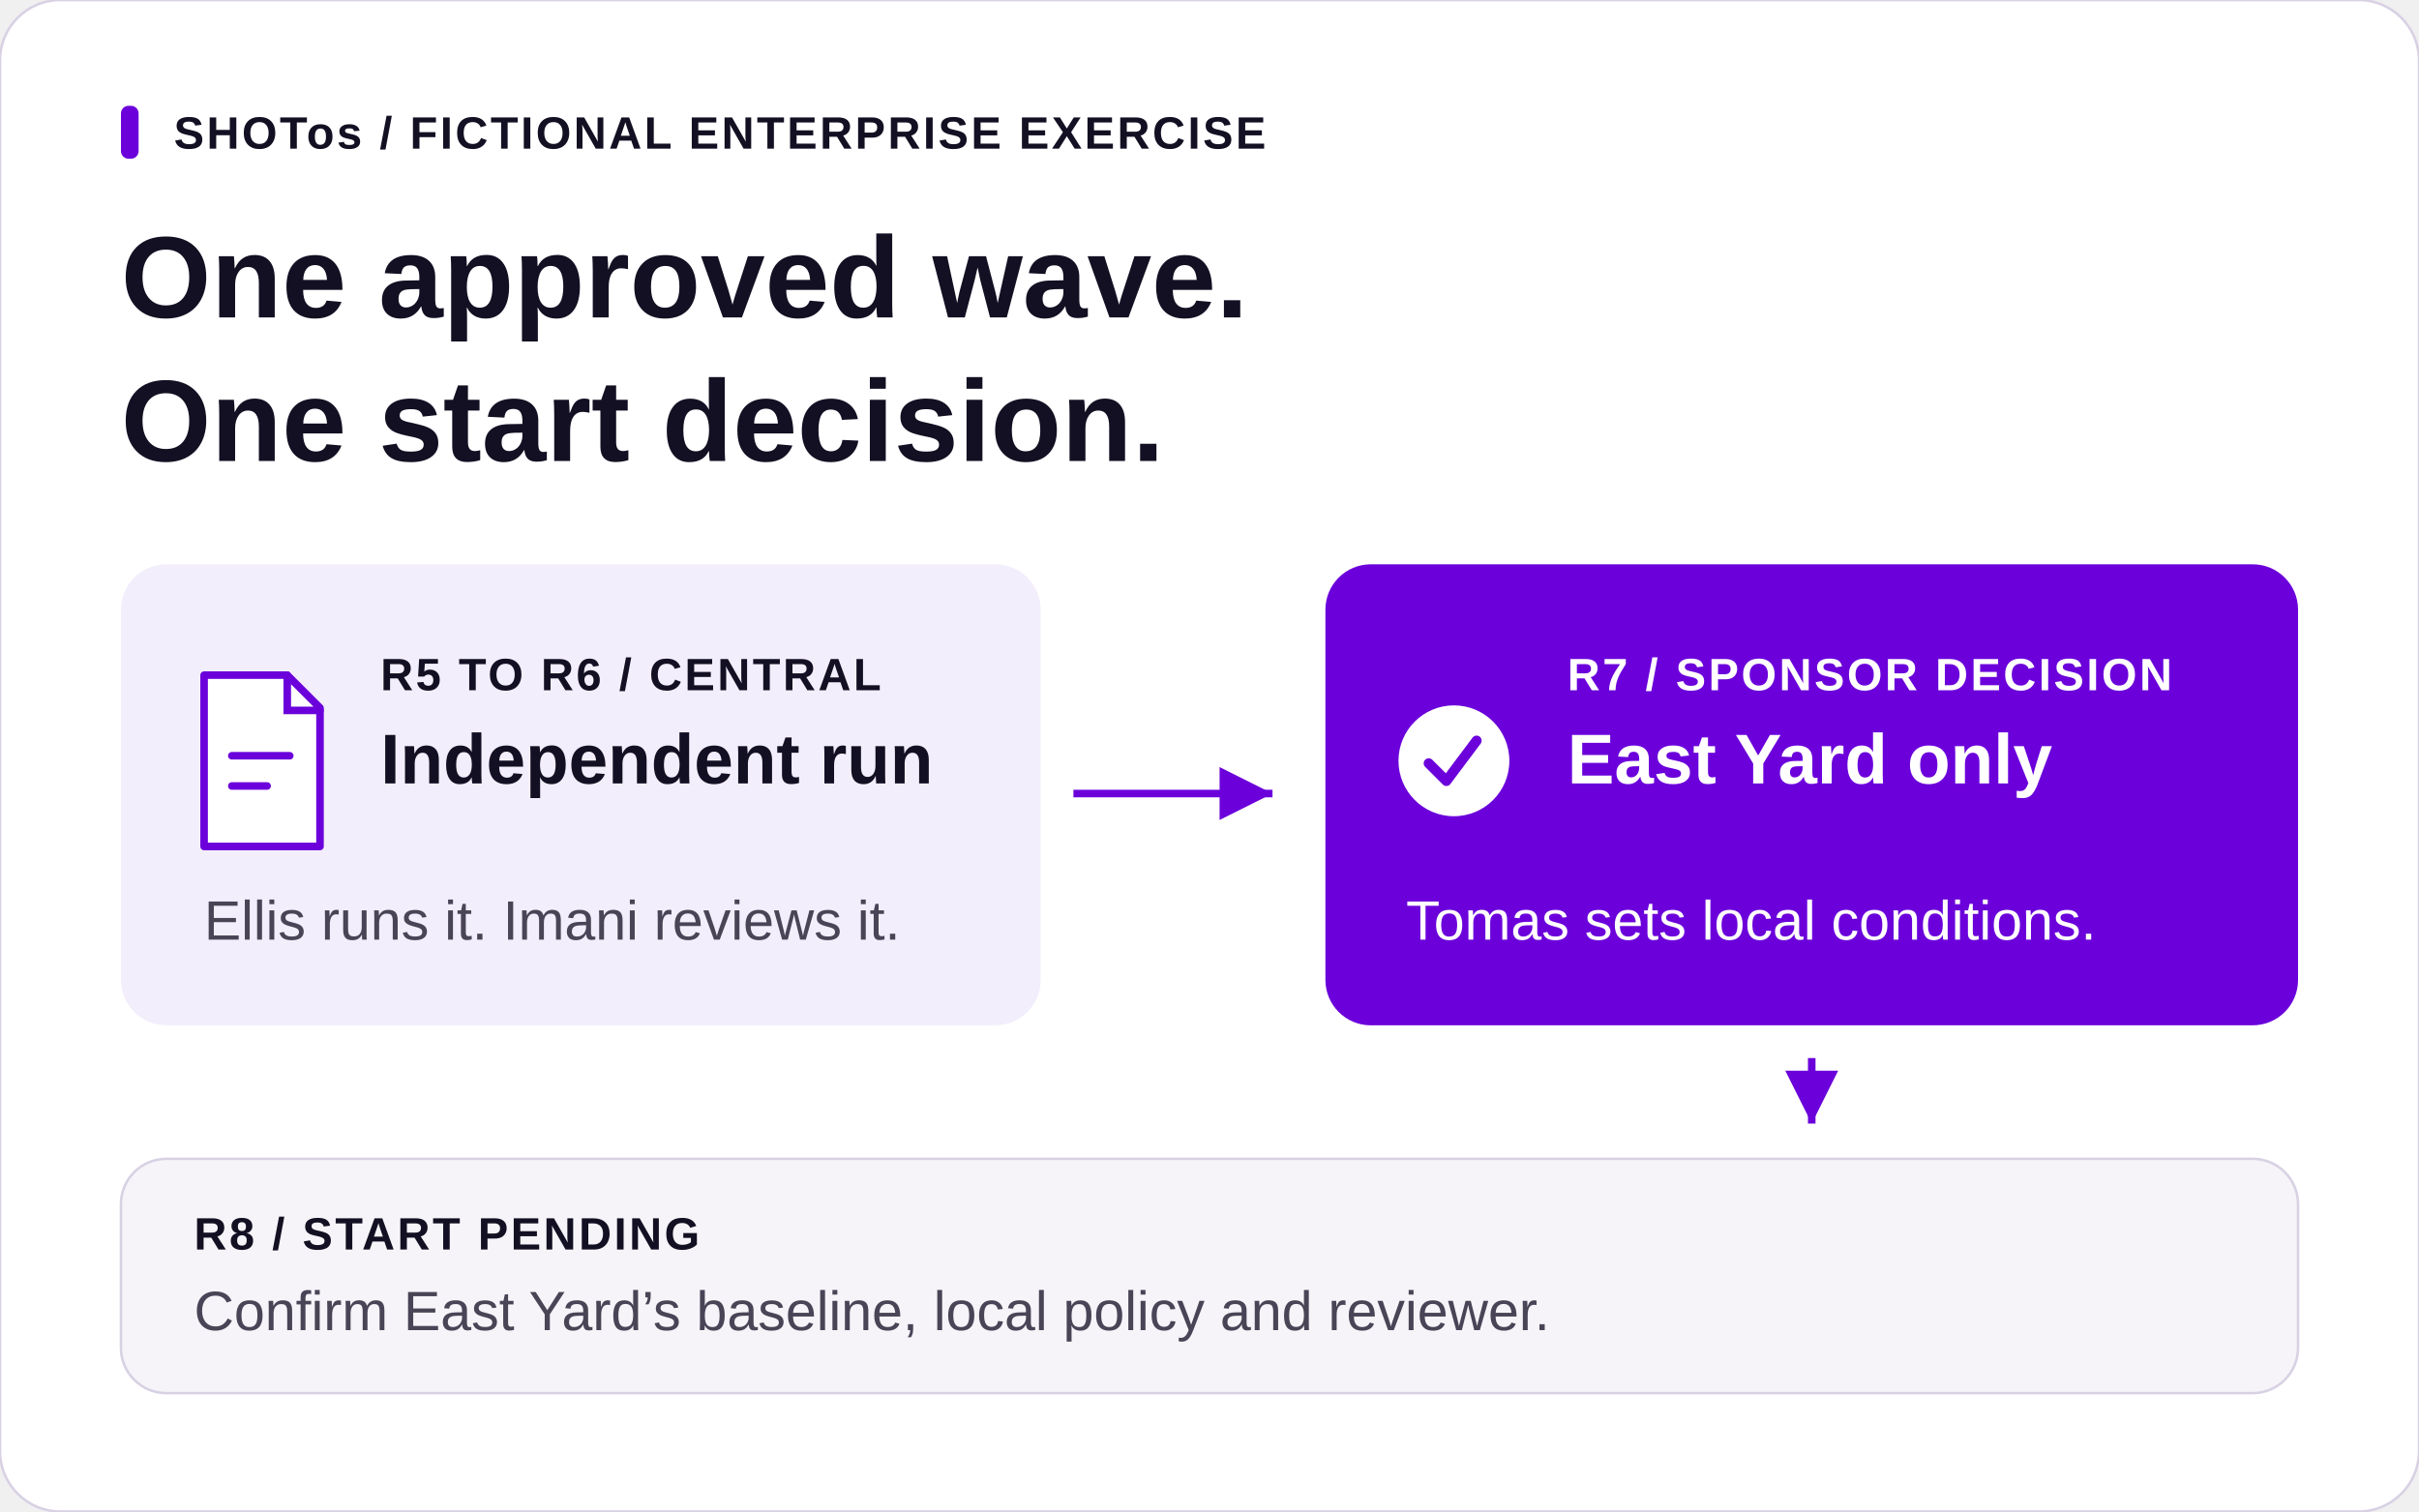
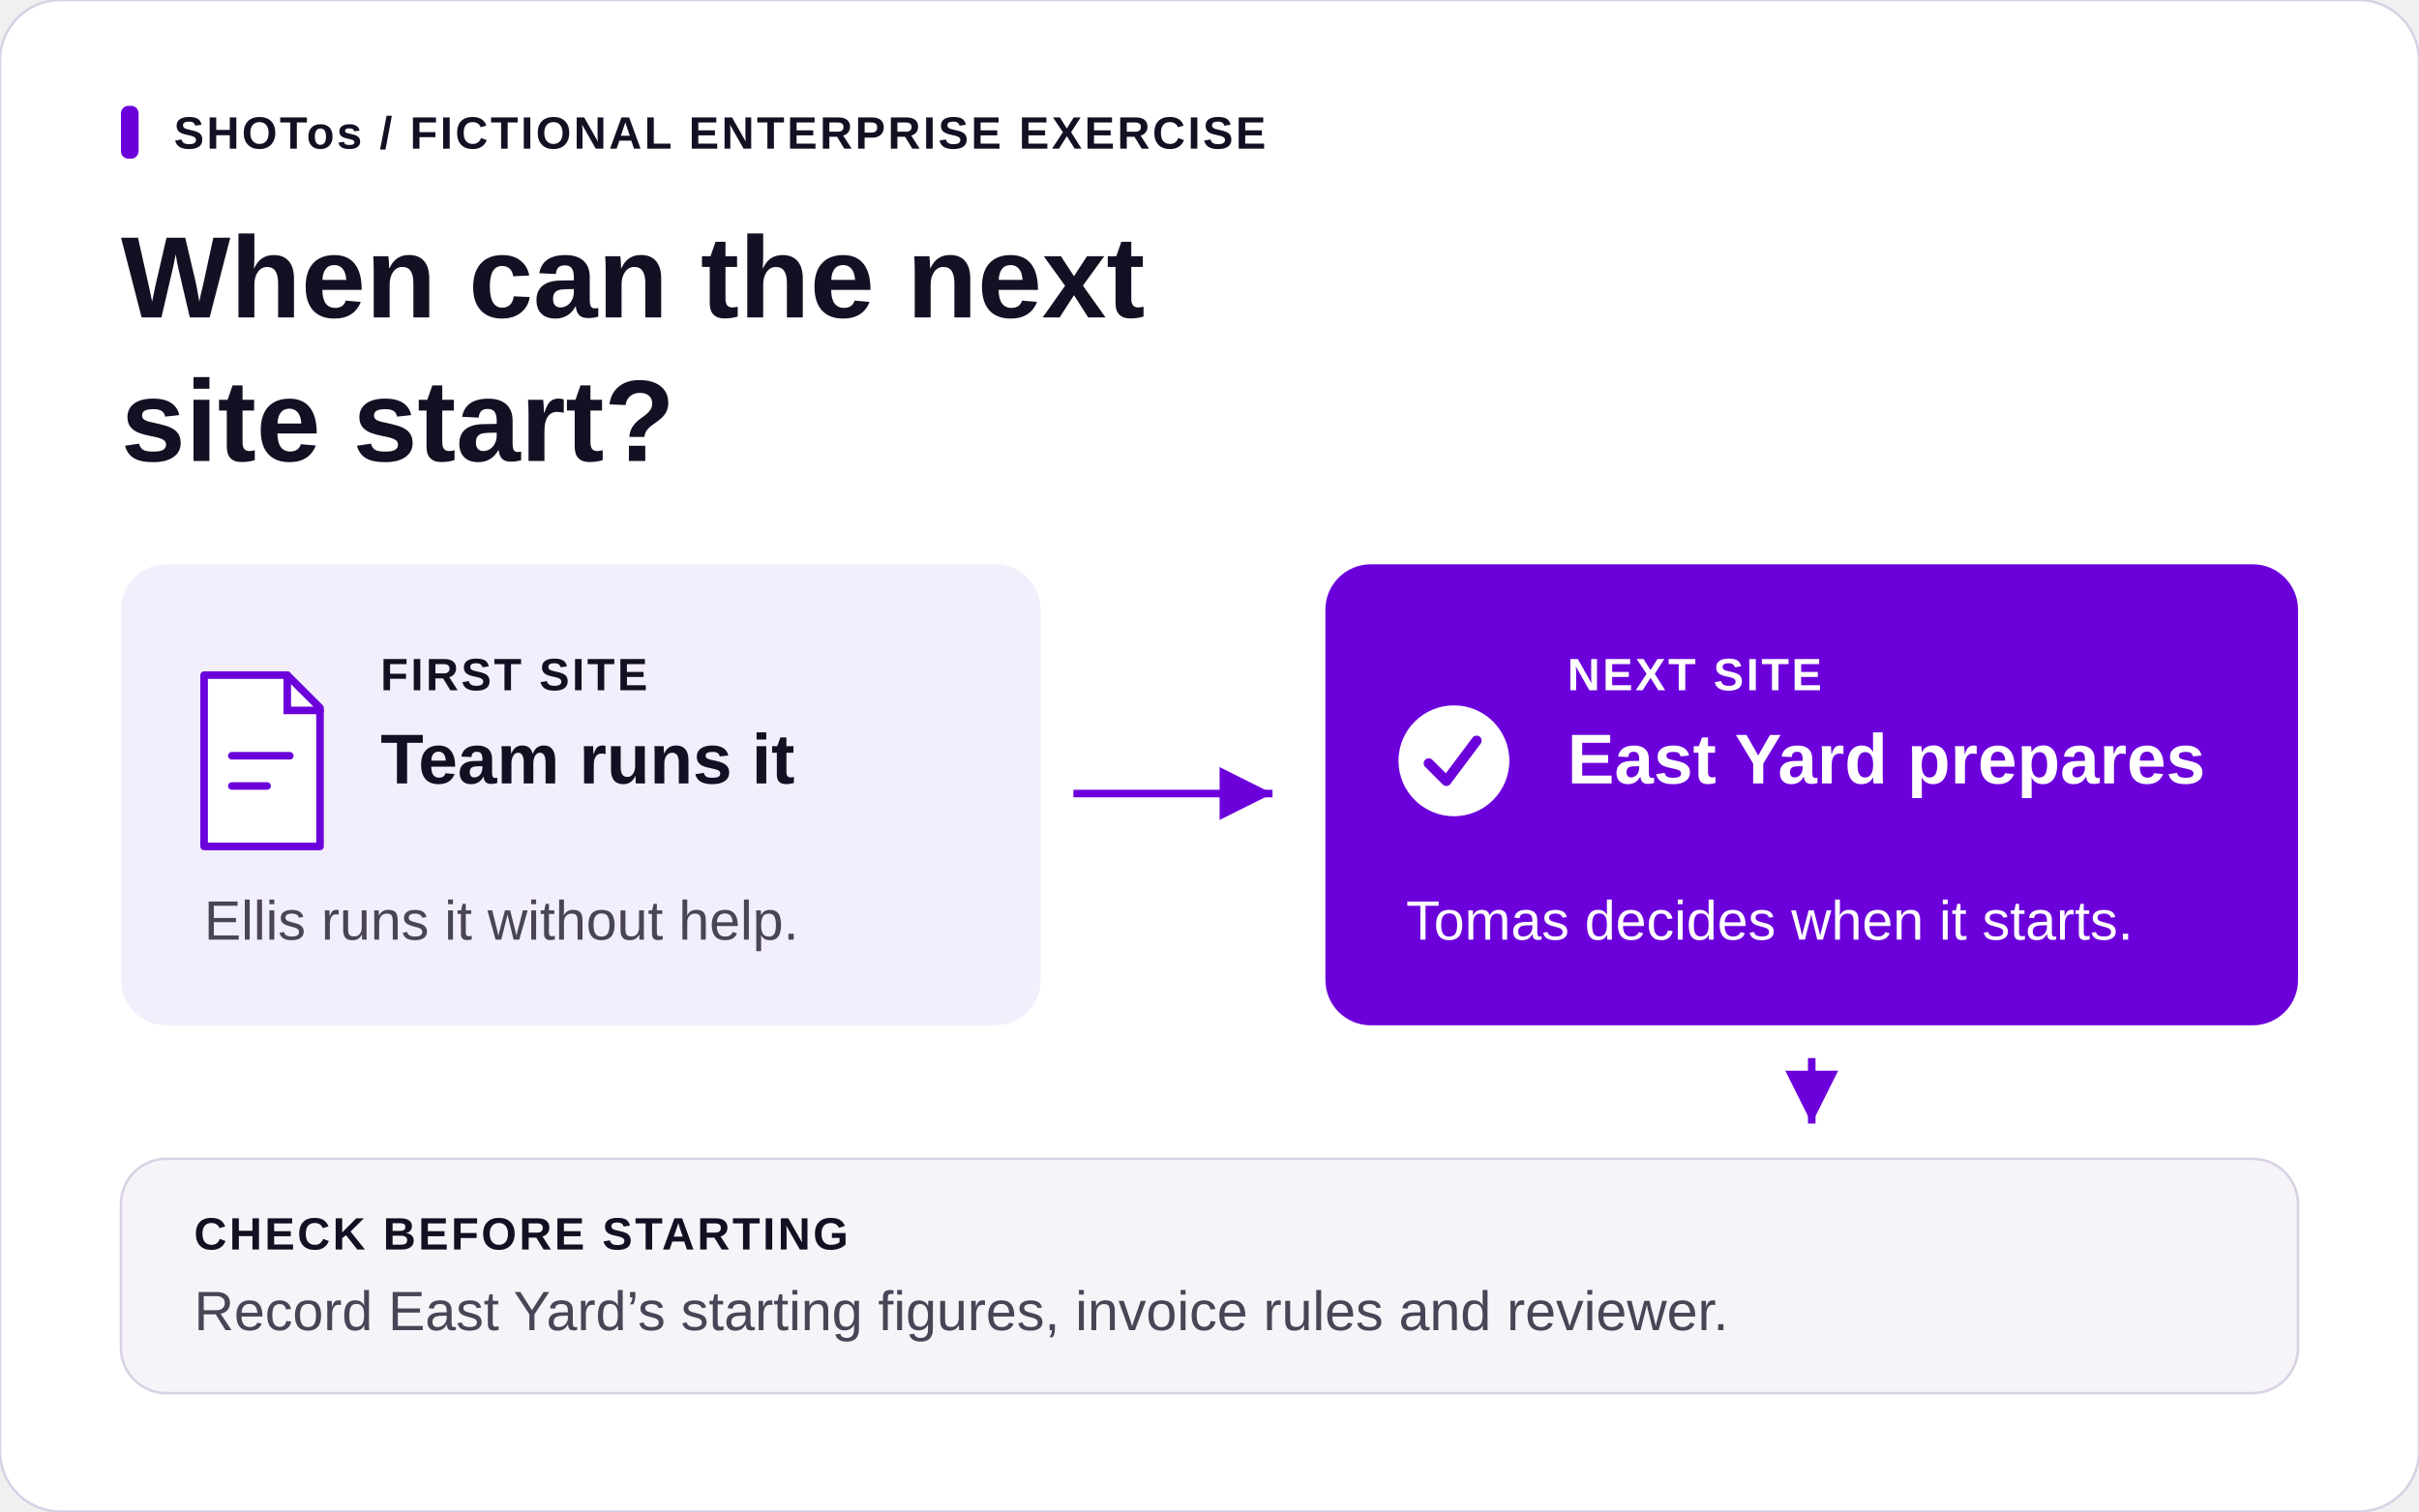
<svg xmlns="http://www.w3.org/2000/svg" viewBox="0 0 960 600" role="img" aria-labelledby="title description">
  <defs>
    <style>
      .heading { font: 700 46px Poppins, Arial, sans-serif; fill: #131023; }
      .title { font: 700 28px Poppins, Arial, sans-serif; fill: #131023; }
      .label { font: 700 18px Poppins, Arial, sans-serif; letter-spacing: 1px; fill: #131023; }
      .body { font: 400 22px Montserrat, Arial, sans-serif; fill: #494456; }
      .inverse { fill: #fff; }
    </style>
    <marker id="arrow" markerWidth="9" markerHeight="9" refX="8" refY="4.5" orient="auto">
      <path d="M1 1 8 4.5 1 8Z" fill="#6B00DB" />
    </marker>
  </defs>
  <rect width="960" height="600" rx="24" fill="#fff" stroke="#d8d1e4" />
  <rect x="48" y="42" width="7" height="21" rx="3" fill="#6B00DB" />
  <text class="label" x="69" y="59">SHOTos / FICTIONAL ENTERPRISE EXERCISE</text>
-   <text class="heading" x="48" y="126">One approved wave.</text>
-   <text class="heading" x="48" y="183">One start decision.</text>
+   <text class="heading" x="48" y="126">When can the next</text>
+   <text class="heading" x="48" y="183">site start?</text>
  <rect x="48" y="224" width="365" height="183" rx="18" fill="#f3eefb" />
  <path d="M81 268h33l13 13v55H81z" fill="#fff" stroke="#6B00DB" stroke-width="3" stroke-linejoin="round" />
  <path d="M114 268v14h13m-35 18h23m-23 12h14" fill="none" stroke="#6B00DB" stroke-width="3" stroke-linecap="round" />
-   <text class="label" x="151" y="274">R5 TO R6 / CENTRAL</text>
-   <text class="title" x="151" y="311">Independent run</text>
-   <text class="body" x="81" y="373">Ellis runs it. Imani reviews it.</text>
+   <text class="label" x="151" y="274">FIRST SITE</text>
+   <text class="title" x="151" y="311">Team runs it</text>
+   <text class="body" x="81" y="373">Ellis runs it without help.</text>
  <path d="M426 315h79" fill="none" stroke="#6B00DB" stroke-width="3" marker-end="url(#arrow)" />
  <rect x="526" y="224" width="386" height="183" rx="18" fill="#6B00DB" />
  <circle cx="577" cy="302" r="22" fill="#fff" />
  <path d="m567 303 7 7 12-16" fill="none" stroke="#6B00DB" stroke-width="4" stroke-linecap="round" stroke-linejoin="round" />
-   <text class="label inverse" x="622" y="274">R7 / SPONSOR DECISION</text>
-   <text class="title inverse" x="622" y="311">East Yard only</text>
-   <text class="body inverse" x="558" y="373">Tomas sets local conditions.</text>
+   <text class="label inverse" x="622" y="274">NEXT SITE</text>
+   <text class="title inverse" x="622" y="311">East Yard prepares</text>
+   <text class="body inverse" x="558" y="373">Tomas decides when it starts.</text>
  <path d="M719 420v26" fill="none" stroke="#6B00DB" stroke-width="3" marker-end="url(#arrow)" />
  <rect x="48" y="460" width="864" height="93" rx="18" fill="#f6f4f8" stroke="#d8d1e4" />
-   <text class="label" x="77" y="496">R8 / START PENDING</text>
-   <text class="body" x="77" y="528">Confirm East Yard’s baseline, local policy and reviewer.</text>
+   <text class="label" x="77" y="496">CHECK BEFORE STARTING</text>
+   <text class="body" x="77" y="528">Record East Yard’s starting figures, invoice rules and reviewer.</text>
</svg>
